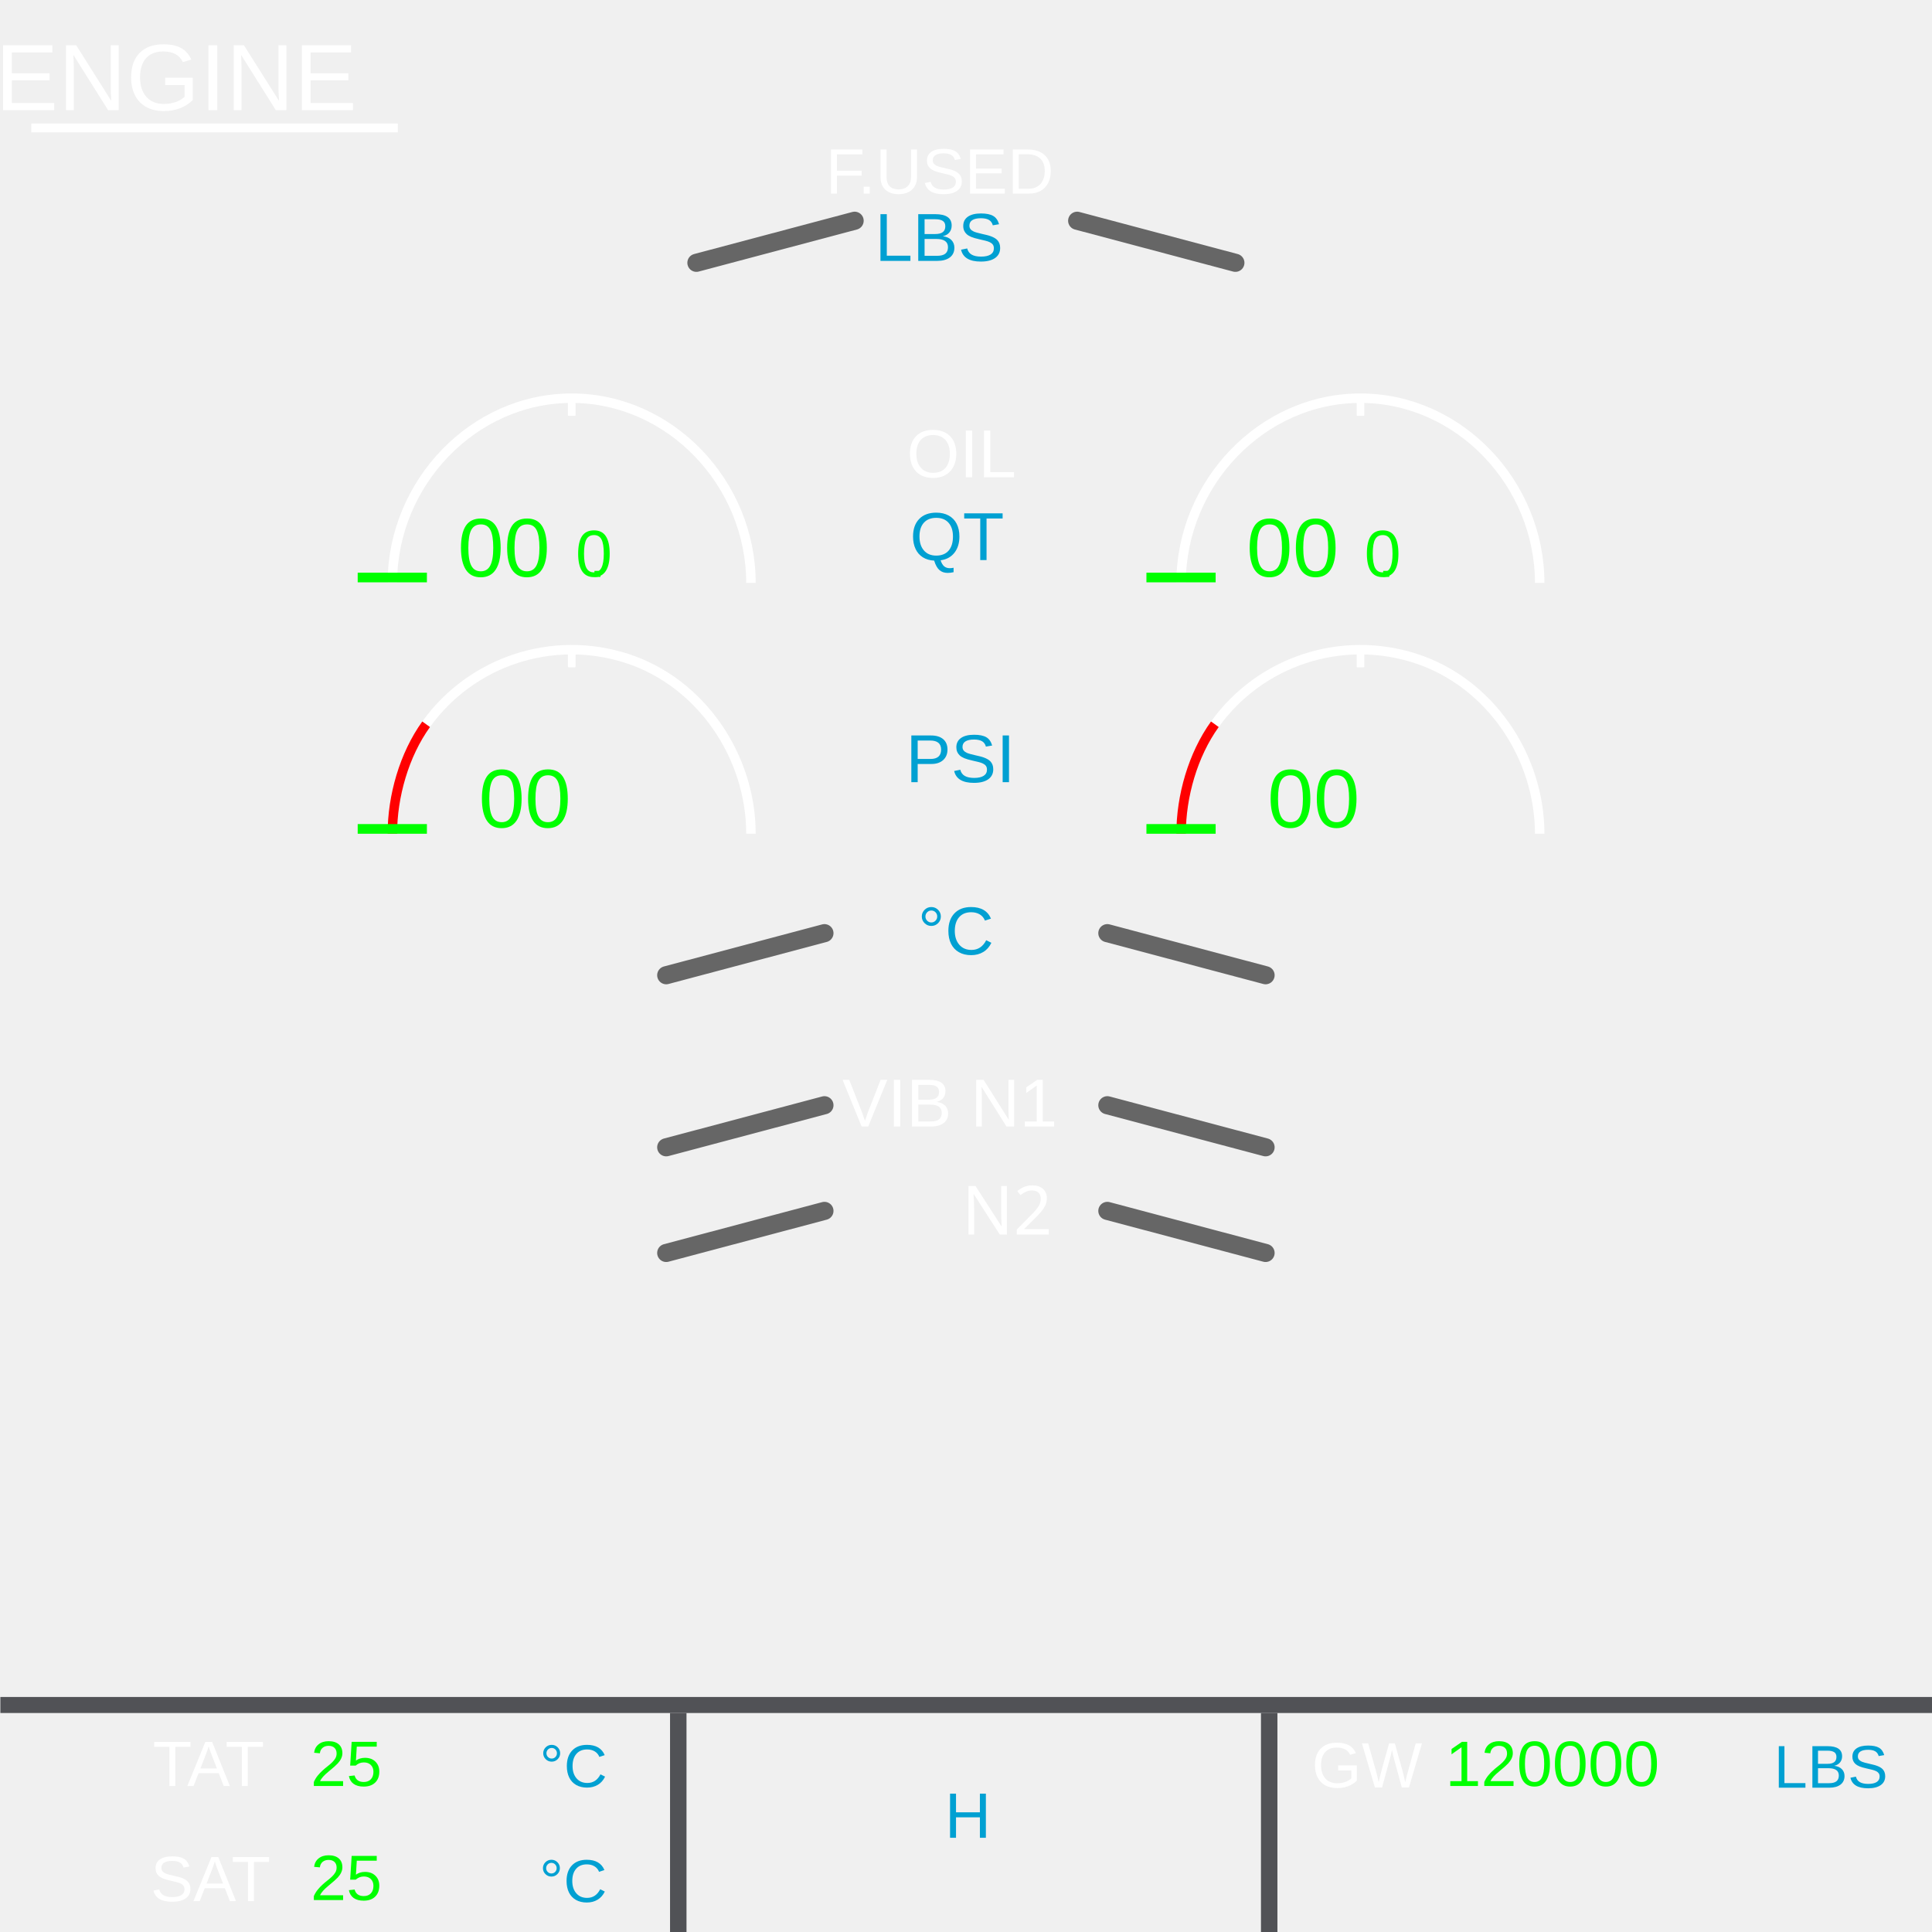
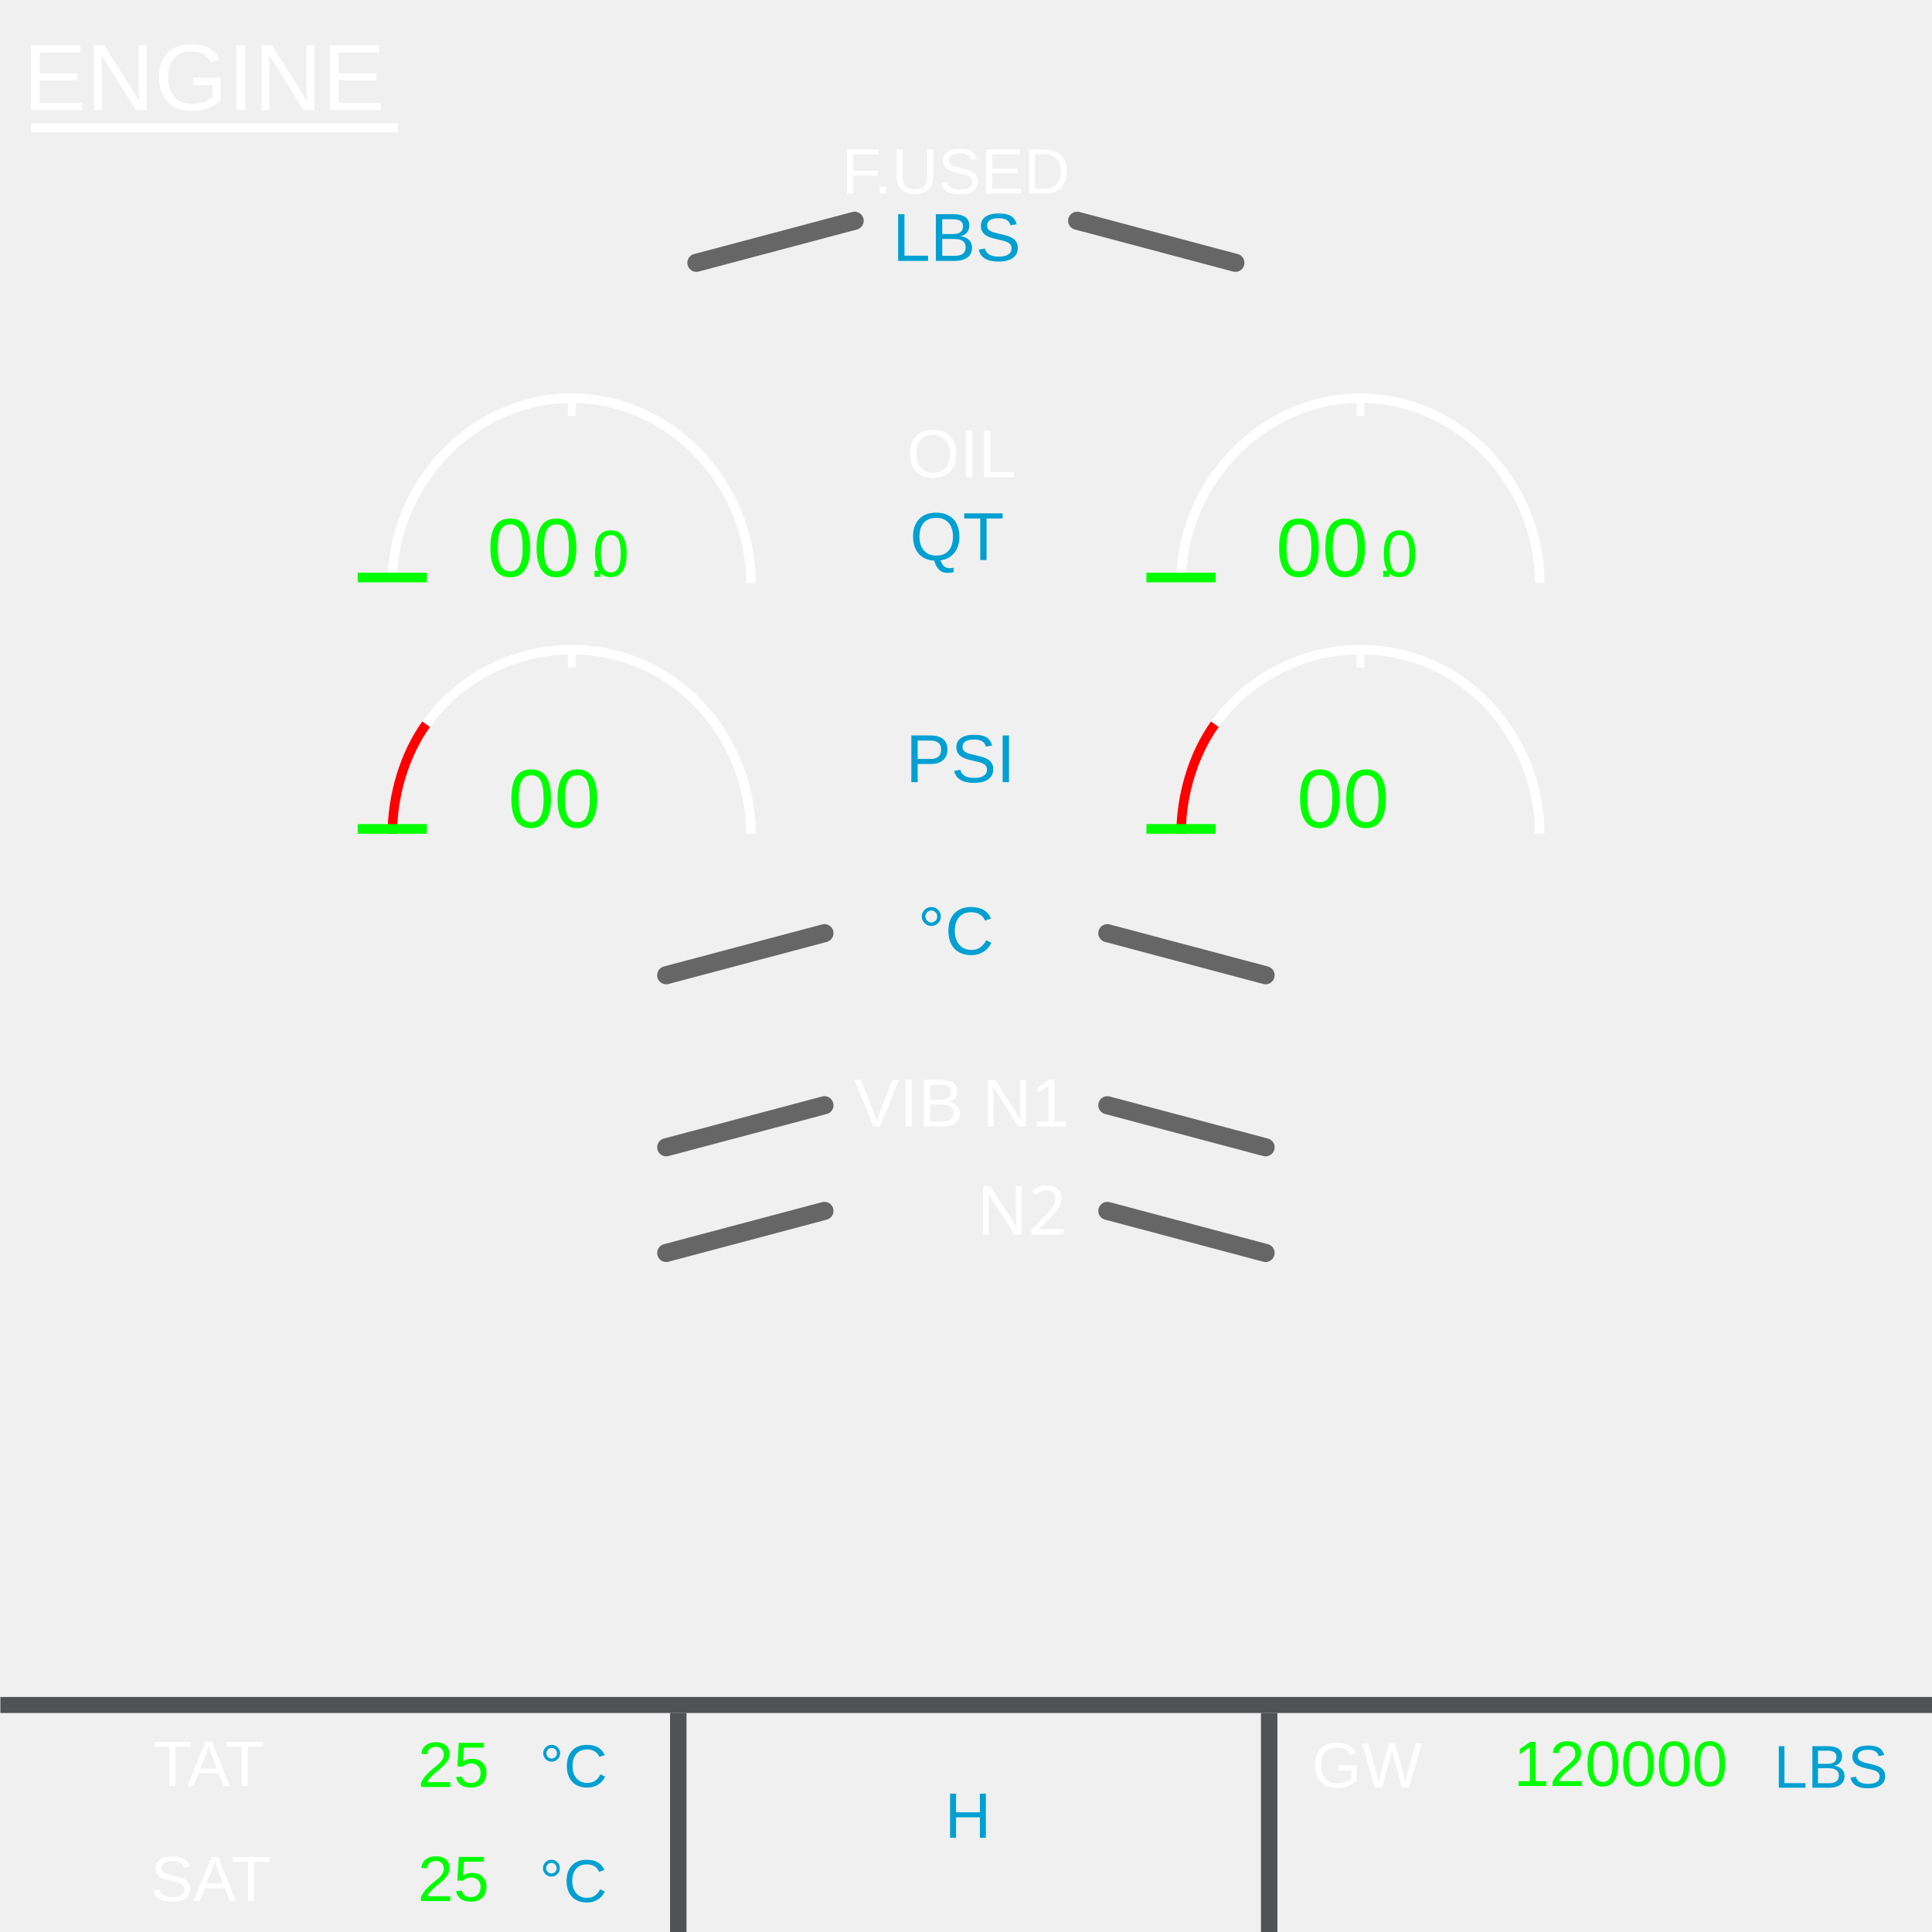
<svg xmlns="http://www.w3.org/2000/svg" width="1024pt" height="1024pt" viewBox="0 0 1024 1024" version="1.1" id="svg2">
  <defs id="defs373" />
-   <text xml:space="preserve" style="font-style:normal;font-weight:normal;font-size:28px;line-height:125%;font-family:sans-serif;letter-spacing:0px;word-spacing:0px;fill:#00a0d2;fill-opacity:1;stroke:none;stroke-width:1px;stroke-linecap:butt;stroke-linejoin:miter;stroke-opacity:1;" x="286.016" y="947.152" id="text6231">
-     <tspan id="tspan3726-1-4-5" x="286.016" y="947.152" style="font-size:32px;-inkscape-font-specification:Arial;font-family:Arial;font-weight:normal;font-style:normal;font-stretch:normal;font-variant:normal;fill:#00a0d2;fill-opacity:1;">°C</tspan>
-   </text>
-   <text xml:space="preserve" style="font-style:normal;font-weight:normal;font-size:34px;line-height:125%;font-family:sans-serif;letter-spacing:0px;word-spacing:0px;fill:#00a0d2;fill-opacity:1;stroke:none;stroke-width:1px;stroke-linecap:butt;stroke-linejoin:miter;stroke-opacity:1;" x="500.752" y="974.065" id="text6232">
-     <tspan id="tspan3726-1-4-5-7" x="500.752" y="974.065" style="font-size:34px;-inkscape-font-specification:Arial;font-family:Arial;font-weight:normal;font-style:normal;font-stretch:normal;font-variant:normal;fill:#00a0d2;fill-opacity:1;">H</tspan>
-   </text>
-   <text xml:space="preserve" style="font-style:normal;font-weight:normal;font-size:28px;line-height:125%;font-family:sans-serif;letter-spacing:0px;word-spacing:0px;fill:#00a0d2;fill-opacity:1;stroke:none;stroke-width:1px;stroke-linecap:butt;stroke-linejoin:miter;stroke-opacity:1;" x="285.868" y="1008.058" id="text6233">
-     <tspan id="tspan3726-1-4-5-3" x="285.868" y="1008.058" style="font-size:32px;-inkscape-font-specification:Arial;font-family:Arial;font-weight:normal;font-style:normal;font-stretch:normal;font-variant:normal;fill:#00a0d2;fill-opacity:1;">°C</tspan>
-   </text>
-   <text xml:space="preserve" style="font-style:normal;font-weight:normal;font-size:28px;line-height:125%;font-family:sans-serif;letter-spacing:0px;word-spacing:0px;fill:#00a0d2;fill-opacity:1;stroke:none;stroke-width:1px;stroke-linecap:butt;stroke-linejoin:miter;stroke-opacity:1;" x="940.18" y="947.521" id="text6234">
-     <tspan id="tspan3726-1-4-5-7-7" x="940.18" y="947.521" style="font-size:32px;-inkscape-font-specification:Arial;font-family:Arial;font-weight:normal;font-style:normal;font-stretch:normal;font-variant:normal;fill:#00a0d2;fill-opacity:1;">LBS</tspan>
-   </text>
-   <text xml:space="preserve" style="font-style:normal;font-weight:normal;font-size:33px;line-height:125%;font-family:sans-serif;letter-spacing:0px;word-spacing:0px;fill:#000000;fill-opacity:1;stroke:none;stroke-width:1px;stroke-linecap:butt;stroke-linejoin:miter;stroke-opacity:1" x="695.25" y="947.404" id="text3912">
-     <tspan id="tspan3914" x="695.25" y="947.404" style="font-size:34px;fill:#ffffff;-inkscape-font-specification:Arial;font-family:Arial;font-weight:normal;font-style:normal;font-stretch:normal;font-variant:normal">GW</tspan>
-   </text>
-   <text xml:space="preserve" style="font-style:normal;font-weight:normal;font-size:33px;line-height:125%;font-family:sans-serif;letter-spacing:0px;word-spacing:0px;fill:#000000;fill-opacity:1;stroke:none;stroke-width:1px;stroke-linecap:butt;stroke-linejoin:miter;stroke-opacity:1" x="80.976" y="946.652" id="text6235">
-     <tspan id="tspan3914-9" x="80.976" y="946.652" style="font-size:34px;fill:#ffffff;-inkscape-font-specification:Arial;font-family:Arial;font-weight:normal;font-style:normal;font-stretch:normal;font-variant:normal">TAT</tspan>
-   </text>
-   <text xml:space="preserve" style="font-style:normal;font-weight:normal;font-size:33px;line-height:125%;font-family:sans-serif;letter-spacing:0px;word-spacing:0px;fill:#000000;fill-opacity:1;stroke:none;stroke-width:1px;stroke-linecap:butt;stroke-linejoin:miter;stroke-opacity:1" x="79.799" y="1007.647" id="text6236">
-     <tspan id="tspan3914-9-4" x="79.799" y="1007.647" style="font-size:34px;fill:#ffffff;-inkscape-font-specification:Arial;font-family:Arial;font-weight:normal;font-style:normal;font-stretch:normal;font-variant:normal">SAT</tspan>
-   </text>
-   <g id="g3466">
+   <g id="g913">
    <rect y="899.436" x="0.192" height="8.497" width="1023.902" id="rect3952" style="fill:#515256;fill-opacity:1" />
    <rect y="907.933" x="355.135" height="116.242" width="8.725" id="rect3956" style="fill:#515256;fill-opacity:1" />
    <rect y="907.921" x="668.334" height="116.242" width="8.725" id="rect3956-4" style="fill:#515256;fill-opacity:1" />
  </g>
-   <text xml:space="preserve" style="font-style:normal;font-weight:normal;font-size:38px;line-height:125%;font-family:sans-serif;letter-spacing:0px;word-spacing:0px;fill:#000000;fill-opacity:1;stroke:none;stroke-width:1px;stroke-linecap:butt;stroke-linejoin:miter;stroke-opacity:1;text-anchor:end;text-align:end;" x="267.551" y="946.6" id="TAT">
-     <tspan id="tspan5151-5-7-1" x="232.104" y="946.6" style="font-style:normal;font-variant:normal;font-weight:normal;font-stretch:normal;font-size:34px;font-family:Arial;-inkscape-font-specification:Arial;fill:#00ff00;text-anchor:end;text-align:end;">25</tspan>
+   <text xml:space="preserve" style="font-style:normal;font-weight:normal;line-height:0%;font-family:sans-serif;letter-spacing:0px;word-spacing:0px;fill:#00a0d2;fill-opacity:1;stroke:none;stroke-width:1px;stroke-linecap:butt;stroke-linejoin:miter;stroke-opacity:1" x="286.016" y="947.152" id="text6231">
+     <tspan id="tspan3726-1-4-5" x="286.016" y="947.152" style="font-style:normal;font-variant:normal;font-weight:normal;font-stretch:normal;font-size:32px;line-height:1.25;font-family:Arial;-inkscape-font-specification:Arial;fill:#00a0d2;fill-opacity:1">°C</tspan>
  </text>
-   <text xml:space="preserve" style="font-style:normal;font-weight:normal;font-size:38px;line-height:125%;font-family:sans-serif;letter-spacing:0px;word-spacing:0px;fill:#000000;fill-opacity:1;stroke:none;stroke-width:1px;stroke-linecap:butt;stroke-linejoin:miter;stroke-opacity:1;text-anchor:end;text-align:end;" x="267.551" y="1007.068" id="SAT">
-     <tspan id="tspan5151-5-7-1-0" x="232.104" y="1007.068" style="font-style:normal;font-variant:normal;font-weight:normal;font-stretch:normal;font-size:34px;font-family:Arial;-inkscape-font-specification:Arial;fill:#00ff00;text-anchor:end;text-align:end;">25</tspan>
+   <text xml:space="preserve" style="font-style:normal;font-weight:normal;line-height:0%;font-family:sans-serif;letter-spacing:0px;word-spacing:0px;fill:#00a0d2;fill-opacity:1;stroke:none;stroke-width:1px;stroke-linecap:butt;stroke-linejoin:miter;stroke-opacity:1" x="500.752" y="974.065" id="text6232">
+     <tspan id="tspan3726-1-4-5-7" x="500.752" y="974.065" style="font-style:normal;font-variant:normal;font-weight:normal;font-stretch:normal;font-size:34px;line-height:1.25;font-family:Arial;-inkscape-font-specification:Arial;fill:#00a0d2;fill-opacity:1">H</tspan>
  </text>
-   <text xml:space="preserve" style="font-style:normal;font-weight:normal;font-size:38px;line-height:125%;font-family:sans-serif;text-align:end;letter-spacing:0px;word-spacing:0px;text-anchor:end;fill:#000000;fill-opacity:1;stroke:none;stroke-width:1px;stroke-linecap:butt;stroke-linejoin:miter;stroke-opacity:1" x="909.18" y="946.6" id="GW">
-     <tspan id="tspan5151-5-7-1-9" x="909.18" y="946.6" style="font-style:normal;font-variant:normal;font-weight:normal;font-stretch:normal;font-size:34px;font-family:Arial;-inkscape-font-specification:Arial;text-align:end;text-anchor:end;fill:#00ff00">120000</tspan>
+   <text xml:space="preserve" style="font-style:normal;font-weight:normal;line-height:0%;font-family:sans-serif;letter-spacing:0px;word-spacing:0px;fill:#00a0d2;fill-opacity:1;stroke:none;stroke-width:1px;stroke-linecap:butt;stroke-linejoin:miter;stroke-opacity:1" x="285.868" y="1008.058" id="text6233">
+     <tspan id="tspan3726-1-4-5-3" x="285.868" y="1008.058" style="font-style:normal;font-variant:normal;font-weight:normal;font-stretch:normal;font-size:32px;line-height:1.25;font-family:Arial;-inkscape-font-specification:Arial;fill:#00a0d2;fill-opacity:1">°C</tspan>
  </text>
-   <text xml:space="preserve" style="font-style:normal;font-weight:normal;font-size:50px;line-height:125%;font-family:sans-serif;letter-spacing:0px;word-spacing:0px;fill:#000000;fill-opacity:1;stroke:none;stroke-width:1px;stroke-linecap:butt;stroke-linejoin:miter;stroke-opacity:1" x="112.878" y="58.393" id="PageTitleENG">
-     <tspan id="tspan3716" x="112.878" y="58.393" style="font-style:normal;font-variant:normal;font-weight:normal;font-stretch:normal;font-size:50px;font-family:Arial;-inkscape-font-specification:Arial;text-align:center;text-anchor:middle;fill:#ffffff">ENGINE</tspan>
+   <text xml:space="preserve" style="font-style:normal;font-weight:normal;line-height:0%;font-family:sans-serif;letter-spacing:0px;word-spacing:0px;fill:#00a0d2;fill-opacity:1;stroke:none;stroke-width:1px;stroke-linecap:butt;stroke-linejoin:miter;stroke-opacity:1" x="940.18" y="947.521" id="text6234">
+     <tspan id="tspan3726-1-4-5-7-7" x="940.18" y="947.521" style="font-style:normal;font-variant:normal;font-weight:normal;font-stretch:normal;font-size:32px;line-height:1.25;font-family:Arial;-inkscape-font-specification:Arial;fill:#00a0d2;fill-opacity:1">LBS</tspan>
+   </text>
+   <text xml:space="preserve" style="font-style:normal;font-weight:normal;line-height:0%;font-family:sans-serif;letter-spacing:0px;word-spacing:0px;fill:#000000;fill-opacity:1;stroke:none;stroke-width:1px;stroke-linecap:butt;stroke-linejoin:miter;stroke-opacity:1" x="695.25" y="947.404" id="text3912">
+     <tspan id="tspan3914" x="695.25" y="947.404" style="font-style:normal;font-variant:normal;font-weight:normal;font-stretch:normal;font-size:34px;line-height:1.25;font-family:Arial;-inkscape-font-specification:Arial;fill:#ffffff">GW</tspan>
+   </text>
+   <text xml:space="preserve" style="font-style:normal;font-weight:normal;line-height:0%;font-family:sans-serif;letter-spacing:0px;word-spacing:0px;fill:#000000;fill-opacity:1;stroke:none;stroke-width:1px;stroke-linecap:butt;stroke-linejoin:miter;stroke-opacity:1" x="80.976" y="946.652" id="text6235">
+     <tspan id="tspan3914-9" x="80.976" y="946.652" style="font-style:normal;font-variant:normal;font-weight:normal;font-stretch:normal;font-size:34px;line-height:1.25;font-family:Arial;-inkscape-font-specification:Arial;fill:#ffffff">TAT</tspan>
+   </text>
+   <text xml:space="preserve" style="font-style:normal;font-weight:normal;line-height:0%;font-family:sans-serif;letter-spacing:0px;word-spacing:0px;fill:#000000;fill-opacity:1;stroke:none;stroke-width:1px;stroke-linecap:butt;stroke-linejoin:miter;stroke-opacity:1" x="79.799" y="1007.647" id="text6236">
+     <tspan id="tspan3914-9-4" x="79.799" y="1007.647" style="font-style:normal;font-variant:normal;font-weight:normal;font-stretch:normal;font-size:34px;line-height:1.25;font-family:Arial;-inkscape-font-specification:Arial;fill:#ffffff">SAT</tspan>
+   </text>
+   <text xml:space="preserve" style="font-style:normal;font-weight:normal;line-height:0%;font-family:sans-serif;text-align:end;letter-spacing:0px;word-spacing:0px;text-anchor:end;fill:#000000;fill-opacity:1;stroke:none;stroke-width:1px;stroke-linecap:butt;stroke-linejoin:miter;stroke-opacity:1" x="268.612" y="947.13" id="TAT">
+     <tspan id="tspan5151-5-7-1" x="268.612" y="947.13" style="font-style:normal;font-variant:normal;font-weight:normal;font-stretch:normal;font-size:34px;line-height:1.25;font-family:'Liberation Sans';-inkscape-font-specification:'Liberation Sans';text-align:end;text-anchor:end;fill:#00ff00">25</tspan>
+   </text>
+   <text xml:space="preserve" style="font-style:normal;font-weight:normal;line-height:0%;font-family:sans-serif;text-align:end;letter-spacing:0px;word-spacing:0px;text-anchor:end;fill:#000000;fill-opacity:1;stroke:none;stroke-width:1px;stroke-linecap:butt;stroke-linejoin:miter;stroke-opacity:1" x="268.612" y="1007.598" id="SAT">
+     <tspan id="tspan5151-5-7-1-0" x="268.612" y="1007.598" style="font-style:normal;font-variant:normal;font-weight:normal;font-stretch:normal;font-size:34px;line-height:1.25;font-family:'Liberation Sans';-inkscape-font-specification:'Liberation Sans';text-align:end;text-anchor:end;fill:#00ff00">25</tspan>
+   </text>
+   <text xml:space="preserve" style="font-style:normal;font-weight:normal;line-height:0%;font-family:sans-serif;text-align:end;letter-spacing:0px;word-spacing:0px;text-anchor:end;fill:#000000;fill-opacity:1;stroke:none;stroke-width:1px;stroke-linecap:butt;stroke-linejoin:miter;stroke-opacity:1" x="925.09" y="946.6" id="GW">
+     <tspan id="tspan5151-5-7-1-9" x="925.09" y="946.6" style="font-style:normal;font-variant:normal;font-weight:normal;font-stretch:normal;font-size:34px;line-height:1.25;font-family:'Liberation Sans';-inkscape-font-specification:'Liberation Sans';text-align:end;text-anchor:end;fill:#00ff00">120000</tspan>
+   </text>
+   <text xml:space="preserve" style="font-style:normal;font-weight:normal;line-height:0%;font-family:sans-serif;letter-spacing:0px;word-spacing:0px;fill:#000000;fill-opacity:1;stroke:none;stroke-width:1px;stroke-linecap:butt;stroke-linejoin:miter;stroke-opacity:1" x="112.878" y="58.393" id="PageTitleENG">
+     <tspan id="tspan3716" x="112.878" y="58.393" style="font-style:normal;font-variant:normal;font-weight:normal;font-stretch:normal;font-size:50px;line-height:1.25;font-family:'Liberation Sans';-inkscape-font-specification:'Liberation Sans';text-align:center;text-anchor:middle;fill:#ffffff">ENGINE</tspan>
  </text>
  <rect style="fill:#ffffff;fill-opacity:1" id="PageTitleENG2" width="194.295" height="4.678" x="16.575" y="65.461" />
-   <text xml:space="preserve" style="font-style:normal;font-weight:normal;font-size:34px;line-height:125%;font-family:sans-serif;letter-spacing:0px;word-spacing:0px;fill:#000000;fill-opacity:1;stroke:none;stroke-width:1px;stroke-linecap:butt;stroke-linejoin:miter;stroke-opacity:1" x="511.372" y="102.61" id="text3720">
-     <tspan id="tspan3722" x="511.372" y="102.61" style="font-style:normal;font-variant:normal;font-weight:normal;font-stretch:normal;font-size:34px;font-family:Arial;-inkscape-font-specification:Arial;text-align:center;text-anchor:middle;fill:#ffffff">F.USED</tspan>
+   <text xml:space="preserve" style="font-style:normal;font-weight:normal;line-height:0%;font-family:sans-serif;letter-spacing:0px;word-spacing:0px;fill:#000000;fill-opacity:1;stroke:none;stroke-width:1px;stroke-linecap:butt;stroke-linejoin:miter;stroke-opacity:1" x="511.372" y="102.61" id="text3720">
+     <tspan id="tspan3722" x="511.372" y="102.61" style="font-style:normal;font-variant:normal;font-weight:normal;font-stretch:normal;font-size:34px;line-height:1.25;font-family:'Liberation Sans';-inkscape-font-specification:'Liberation Sans';text-align:center;text-anchor:middle;fill:#ffffff">F.USED</tspan>
  </text>
-   <text xml:space="preserve" style="font-style:normal;font-weight:normal;font-size:36px;line-height:125%;font-family:sans-serif;letter-spacing:0px;word-spacing:0px;fill:#00a0d2;fill-opacity:1;stroke:none;stroke-width:1px;stroke-linecap:butt;stroke-linejoin:miter;stroke-opacity:1;" x="511.772" y="138.278" id="text3732">
-     <tspan id="tspan3734" x="511.772" y="138.278" style="font-style:normal;font-variant:normal;font-weight:normal;font-stretch:normal;font-family:Arial;-inkscape-font-specification:Arial;text-align:center;text-anchor:middle;fill:#00a0d2;fill-opacity:1;">LBS</tspan>
+   <text xml:space="preserve" style="font-style:normal;font-weight:normal;line-height:0%;font-family:sans-serif;letter-spacing:0px;word-spacing:0px;fill:#00a0d2;fill-opacity:1;stroke:none;stroke-width:1px;stroke-linecap:butt;stroke-linejoin:miter;stroke-opacity:1" x="511.772" y="138.278" id="text3732">
+     <tspan id="tspan3734" x="511.772" y="138.278" style="font-style:normal;font-variant:normal;font-weight:normal;font-stretch:normal;font-size:36px;line-height:1.25;font-family:'Liberation Sans';-inkscape-font-specification:'Liberation Sans';text-align:center;text-anchor:middle;fill:#00a0d2;fill-opacity:1">LBS</tspan>
  </text>
-   <text xml:space="preserve" style="font-style:normal;font-weight:normal;font-size:28px;line-height:125%;font-family:sans-serif;letter-spacing:0px;word-spacing:0px;fill:#00a0d2;fill-opacity:1;stroke:none;stroke-width:1px;stroke-linecap:butt;stroke-linejoin:miter;stroke-opacity:1;" x="486.434" y="505.889" id="text4945">
-     <tspan id="tspan3726-1-4-5-3-5" x="486.434" y="505.889" style="font-style:normal;font-variant:normal;font-weight:normal;font-stretch:normal;font-size:36px;font-family:Arial;-inkscape-font-specification:Arial;fill:#00a0d2;fill-opacity:1;">°C</tspan>
+   <text xml:space="preserve" style="font-style:normal;font-weight:normal;line-height:0%;font-family:sans-serif;letter-spacing:0px;word-spacing:0px;fill:#00a0d2;fill-opacity:1;stroke:none;stroke-width:1px;stroke-linecap:butt;stroke-linejoin:miter;stroke-opacity:1" x="486.434" y="505.889" id="text4945">
+     <tspan id="tspan3726-1-4-5-3-5" x="486.434" y="505.889" style="font-style:normal;font-variant:normal;font-weight:normal;font-stretch:normal;font-size:36px;line-height:1.25;font-family:'Liberation Sans';-inkscape-font-specification:'Liberation Sans';fill:#00a0d2;fill-opacity:1">°C</tspan>
  </text>
-   <text xml:space="preserve" style="font-style:normal;font-weight:normal;font-size:28px;line-height:125%;font-family:sans-serif;letter-spacing:0px;word-spacing:0px;fill:#16699a;fill-opacity:1;stroke:none;stroke-width:1px;stroke-linecap:butt;stroke-linejoin:miter;stroke-opacity:1" x="514.361" y="597.088" id="text5432">
-     <tspan id="tspan3726-1-4-5-3-5-2" x="514.361" y="597.088" style="font-style:normal;font-variant:normal;font-weight:normal;font-stretch:normal;font-size:36px;font-family:Arial;-inkscape-font-specification:Arial;text-align:center;text-anchor:middle;fill:#ffffff">VIB N1</tspan>
+   <text xml:space="preserve" style="font-style:normal;font-weight:normal;line-height:0%;font-family:sans-serif;letter-spacing:0px;word-spacing:0px;fill:#16699a;fill-opacity:1;stroke:none;stroke-width:1px;stroke-linecap:butt;stroke-linejoin:miter;stroke-opacity:1" x="514.361" y="597.088" id="text5432">
+     <tspan id="tspan3726-1-4-5-3-5-2" x="514.361" y="597.088" style="font-style:normal;font-variant:normal;font-weight:normal;font-stretch:normal;font-size:36px;line-height:1.25;font-family:'Liberation Sans';-inkscape-font-specification:'Liberation Sans';text-align:center;text-anchor:middle;fill:#ffffff">VIB N1</tspan>
  </text>
  <path id="OilQT1-scale" d="m 398.018,308.937 c 0,-52.425 -42.456,-97.803 -94.881,-97.884 -52.425,-0.081 -95.012,45.166 -95.174,97.59" style="color:#000000;clip-rule:nonzero;display:inline;overflow:visible;visibility:visible;opacity:1;isolation:auto;mix-blend-mode:normal;color-interpolation:sRGB;color-interpolation-filters:linearRGB;solid-color:#000000;solid-opacity:1;fill:none;fill-opacity:1;fill-rule:nonzero;stroke:#ffffff;stroke-width:5.024;stroke-linecap:butt;stroke-linejoin:miter;stroke-miterlimit:4;stroke-dasharray:none;stroke-dashoffset:0;stroke-opacity:1;color-rendering:auto;image-rendering:auto;shape-rendering:auto;text-rendering:auto;enable-background:accumulate" />
  <rect style="color:#000000;clip-rule:nonzero;display:inline;overflow:visible;visibility:visible;opacity:1;isolation:auto;mix-blend-mode:normal;color-interpolation:sRGB;color-interpolation-filters:linearRGB;solid-color:#000000;solid-opacity:1;fill:#ffffff;fill-opacity:1;fill-rule:nonzero;stroke:none;stroke-width:5;stroke-linecap:butt;stroke-linejoin:miter;stroke-miterlimit:4;stroke-dasharray:none;stroke-dashoffset:0;stroke-opacity:1;color-rendering:auto;image-rendering:auto;shape-rendering:auto;text-rendering:auto;enable-background:accumulate" id="OilQT1-scaletick" width="4.05" height="8.054" x="301.01" y="212.346" ry="0.326" />
  <path id="OilPSI1-scale" d="m 398.018,441.906 c 0,-41.251 -26.614,-80.316 -65.876,-92.971 -39.262,-12.655 -82.205,1.466 -106.294,34.953" style="color:#000000;clip-rule:nonzero;display:inline;overflow:visible;visibility:visible;opacity:1;isolation:auto;mix-blend-mode:normal;color-interpolation:sRGB;color-interpolation-filters:linearRGB;solid-color:#000000;solid-opacity:1;fill:none;fill-opacity:1;fill-rule:nonzero;stroke:#ffffff;stroke-width:5.024;stroke-linecap:butt;stroke-linejoin:miter;stroke-miterlimit:4;stroke-dasharray:none;stroke-dashoffset:0;stroke-opacity:1;color-rendering:auto;image-rendering:auto;shape-rendering:auto;text-rendering:auto;enable-background:accumulate" />
  <rect style="color:#000000;clip-rule:nonzero;display:inline;overflow:visible;visibility:visible;opacity:1;isolation:auto;mix-blend-mode:normal;color-interpolation:sRGB;color-interpolation-filters:linearRGB;solid-color:#000000;solid-opacity:1;fill:#ffffff;fill-opacity:1;fill-rule:nonzero;stroke:none;stroke-width:5;stroke-linecap:butt;stroke-linejoin:miter;stroke-miterlimit:4;stroke-dasharray:none;stroke-dashoffset:0;stroke-opacity:1;color-rendering:auto;image-rendering:auto;shape-rendering:auto;text-rendering:auto;enable-background:accumulate" id="OilPSI1-scaletick" width="4.05" height="8.054" x="301.01" y="345.647" ry="0.326" />
  <path style="color:#000000;clip-rule:nonzero;display:inline;overflow:visible;visibility:visible;opacity:1;isolation:auto;mix-blend-mode:normal;color-interpolation:sRGB;color-interpolation-filters:linearRGB;solid-color:#000000;solid-opacity:1;fill:none;fill-opacity:1;fill-rule:nonzero;stroke:#ff0000;stroke-width:5.024;stroke-linecap:butt;stroke-linejoin:miter;stroke-miterlimit:4;stroke-dasharray:none;stroke-dashoffset:0;stroke-opacity:1;color-rendering:auto;image-rendering:auto;shape-rendering:auto;text-rendering:auto;enable-background:accumulate" d="m 225.857,-383.877 c -11.635,-16.169 -17.895,-38.11 -17.895,-58.029" id="OilPSI1-scale2" transform="scale(1,-1)" />
-   <text xml:space="preserve" style="font-style:normal;font-weight:normal;font-size:32px;line-height:125%;font-family:sans-serif;text-align:end;letter-spacing:0px;word-spacing:0px;text-anchor:end;fill:#000000;fill-opacity:1;stroke:none;stroke-width:1px;stroke-linecap:butt;stroke-linejoin:miter;stroke-opacity:1" x="546.273" y="654.329" id="text4425">
-     <tspan id="tspan4427" x="546.273" y="654.329" style="font-size:36px;text-align:center;text-anchor:middle;fill:#ffffff">N2</tspan>
+   <text xml:space="preserve" style="font-style:normal;font-weight:normal;line-height:0%;font-family:sans-serif;text-align:end;letter-spacing:0px;word-spacing:0px;text-anchor:end;fill:#000000;fill-opacity:1;stroke:none;stroke-width:1px;stroke-linecap:butt;stroke-linejoin:miter;stroke-opacity:1" x="546.273" y="654.329" id="text4425">
+     <tspan id="tspan4427" x="546.273" y="654.329" style="font-size:36px;line-height:1.25;text-align:center;text-anchor:middle;fill:#ffffff">N2</tspan>
  </text>
-   <text xml:space="preserve" style="font-style:normal;font-weight:normal;font-size:28px;line-height:125%;font-family:sans-serif;letter-spacing:0px;word-spacing:0px;fill:#00a0d2;fill-opacity:1;stroke:none;stroke-width:1px;stroke-linecap:butt;stroke-linejoin:miter;stroke-opacity:1;" x="480.076" y="414.577" id="text5112">
-     <tspan id="tspan3726-1-4-5-3-5-9" x="480.076" y="414.577" style="font-style:normal;font-variant:normal;font-weight:normal;font-stretch:normal;font-size:36px;font-family:Arial;-inkscape-font-specification:Arial;fill:#00a0d2;fill-opacity:1;">PSI</tspan>
+   <text xml:space="preserve" style="font-style:normal;font-weight:normal;line-height:0%;font-family:sans-serif;letter-spacing:0px;word-spacing:0px;fill:#00a0d2;fill-opacity:1;stroke:none;stroke-width:1px;stroke-linecap:butt;stroke-linejoin:miter;stroke-opacity:1" x="480.076" y="414.577" id="text5112">
+     <tspan id="tspan3726-1-4-5-3-5-9" x="480.076" y="414.577" style="font-style:normal;font-variant:normal;font-weight:normal;font-stretch:normal;font-size:36px;line-height:1.25;font-family:'Liberation Sans';-inkscape-font-specification:'Liberation Sans';fill:#00a0d2;fill-opacity:1">PSI</tspan>
  </text>
-   <text xml:space="preserve" style="font-style:normal;font-weight:normal;font-size:28px;line-height:125%;font-family:sans-serif;letter-spacing:0px;word-spacing:0px;fill:#00a0d2;fill-opacity:1;stroke:none;stroke-width:1px;stroke-linecap:butt;stroke-linejoin:miter;stroke-opacity:1;" x="482.232" y="296.856" id="text4949">
-     <tspan id="tspan3726-1-4-5-3-5-9-4" x="482.232" y="296.856" style="font-style:normal;font-variant:normal;font-weight:normal;font-stretch:normal;font-size:36px;font-family:Arial;-inkscape-font-specification:Arial;fill:#00a0d2;fill-opacity:1;">QT</tspan>
+   <text xml:space="preserve" style="font-style:normal;font-weight:normal;line-height:0%;font-family:sans-serif;letter-spacing:0px;word-spacing:0px;fill:#00a0d2;fill-opacity:1;stroke:none;stroke-width:1px;stroke-linecap:butt;stroke-linejoin:miter;stroke-opacity:1" x="482.232" y="296.856" id="text4949">
+     <tspan id="tspan3726-1-4-5-3-5-9-4" x="482.232" y="296.856" style="font-style:normal;font-variant:normal;font-weight:normal;font-stretch:normal;font-size:36px;line-height:1.25;font-family:'Liberation Sans';-inkscape-font-specification:'Liberation Sans';fill:#00a0d2;fill-opacity:1">QT</tspan>
  </text>
-   <text xml:space="preserve" style="font-style:normal;font-weight:normal;font-size:32px;line-height:125%;font-family:sans-serif;text-align:center;letter-spacing:0px;word-spacing:0px;text-anchor:middle;fill:#000000;fill-opacity:1;stroke:none;stroke-width:1px;stroke-linecap:butt;stroke-linejoin:miter;stroke-opacity:1" x="500" y="284" id="text4476">
-     <tspan id="tspan4478" x="500" y="284" />
+   <text xml:space="preserve" style="font-style:normal;font-weight:normal;line-height:0%;font-family:sans-serif;text-align:center;letter-spacing:0px;word-spacing:0px;text-anchor:middle;fill:#000000;fill-opacity:1;stroke:none;stroke-width:1px;stroke-linecap:butt;stroke-linejoin:miter;stroke-opacity:1" x="500" y="284" id="text4476">
+     <tspan id="tspan4478" x="505.625" y="284" style="font-size:32px;line-height:1.25"> </tspan>
  </text>
-   <text xml:space="preserve" style="font-style:normal;font-weight:normal;font-size:28px;line-height:125%;font-family:sans-serif;letter-spacing:0px;word-spacing:0px;fill:#16699a;fill-opacity:1;stroke:none;stroke-width:1px;stroke-linecap:butt;stroke-linejoin:miter;stroke-opacity:1" x="480.577" y="252.976" id="text5116">
-     <tspan id="tspan3726-1-4-5-3-5-9-4-4" x="480.577" y="252.976" style="font-style:normal;font-variant:normal;font-weight:normal;font-stretch:normal;font-size:36px;font-family:Arial;-inkscape-font-specification:Arial;fill:#ffffff">OIL</tspan>
+   <text xml:space="preserve" style="font-style:normal;font-weight:normal;line-height:0%;font-family:sans-serif;letter-spacing:0px;word-spacing:0px;fill:#16699a;fill-opacity:1;stroke:none;stroke-width:1px;stroke-linecap:butt;stroke-linejoin:miter;stroke-opacity:1" x="480.577" y="252.976" id="text5116">
+     <tspan id="tspan3726-1-4-5-3-5-9-4-4" x="480.577" y="252.976" style="font-style:normal;font-variant:normal;font-weight:normal;font-stretch:normal;font-size:36px;line-height:1.25;font-family:'Liberation Sans';-inkscape-font-specification:'Liberation Sans';fill:#ffffff">OIL</tspan>
  </text>
-   <text xml:space="preserve" style="font-style:normal;font-weight:normal;font-size:32px;line-height:125%;font-family:sans-serif;text-align:end;letter-spacing:0px;word-spacing:0px;text-anchor:end;fill:#000000;fill-opacity:1;stroke:none;stroke-width:1px;stroke-linecap:butt;stroke-linejoin:miter;stroke-opacity:1" x="316.509" y="305.543" id="OilQT1">
-     <tspan id="tspan5151-5" x="316.509" y="305.543" style="font-style:normal;font-variant:normal;font-weight:normal;font-stretch:normal;font-size:44px;font-family:Arial;-inkscape-font-specification:Arial;text-align:end;text-anchor:end;fill:#00ff00">00</tspan>
+   <text xml:space="preserve" style="font-style:normal;font-weight:normal;line-height:0%;font-family:sans-serif;text-align:end;letter-spacing:0px;word-spacing:0px;text-anchor:end;fill:#000000;fill-opacity:1;stroke:none;stroke-width:1px;stroke-linecap:butt;stroke-linejoin:miter;stroke-opacity:1" x="316.509" y="305.543" id="OilQT1">
+     <tspan id="tspan5151-5" x="316.509" y="305.543" style="font-style:normal;font-variant:normal;font-weight:normal;font-stretch:normal;font-size:44px;line-height:1.25;font-family:'Liberation Sans';-inkscape-font-specification:'Liberation Sans';text-align:end;text-anchor:end;fill:#00ff00">00</tspan>
  </text>
-   <text id="OilQT1-decimal" y="305.543" x="328.44" style="font-style:normal;font-weight:normal;font-size:35px;line-height:125%;font-family:sans-serif;text-align:end;letter-spacing:0px;word-spacing:0px;text-anchor:end;fill:#000000;fill-opacity:1;stroke:none;stroke-width:1px;stroke-linecap:butt;stroke-linejoin:miter;stroke-opacity:1" xml:space="preserve">
-     <tspan style="font-style:normal;font-variant:normal;font-weight:normal;font-stretch:normal;font-size:35px;font-family:Arial;-inkscape-font-specification:Arial;text-align:center;text-anchor:middle;fill:#00ff00" y="305.543" x="328.44" id="tspan4640">0</tspan>
+   <text id="OilQT1-decimal" y="305.543" x="328.44" style="font-style:normal;font-weight:normal;line-height:0%;font-family:sans-serif;text-align:end;letter-spacing:0px;word-spacing:0px;text-anchor:end;fill:#000000;fill-opacity:1;stroke:none;stroke-width:1px;stroke-linecap:butt;stroke-linejoin:miter;stroke-opacity:1" xml:space="preserve">
+     <tspan style="font-style:normal;font-variant:normal;font-weight:normal;font-stretch:normal;font-size:35px;line-height:1.25;font-family:'Liberation Sans';-inkscape-font-specification:'Liberation Sans';text-align:center;text-anchor:middle;fill:#00ff00" y="305.543" x="328.44" id="tspan4640">0</tspan>
  </text>
  <rect style="color:#000000;clip-rule:nonzero;display:inline;overflow:visible;visibility:visible;opacity:1;isolation:auto;mix-blend-mode:normal;color-interpolation:sRGB;color-interpolation-filters:linearRGB;solid-color:#000000;solid-opacity:1;fill:#00ff00;fill-opacity:1;fill-rule:nonzero;stroke:none;stroke-width:6.25;stroke-linecap:butt;stroke-linejoin:miter;stroke-miterlimit:4;stroke-dasharray:none;stroke-dashoffset:0;stroke-opacity:1;color-rendering:auto;image-rendering:auto;shape-rendering:auto;text-rendering:auto;enable-background:accumulate" id="rect4642" width="3.2" height="3.2" x="315.074" y="302.57" />
-   <text xml:space="preserve" style="font-style:normal;font-weight:normal;font-size:32px;line-height:125%;font-family:sans-serif;text-align:end;letter-spacing:0px;word-spacing:0px;text-anchor:end;fill:#000000;fill-opacity:1;stroke:none;stroke-width:1px;stroke-linecap:butt;stroke-linejoin:miter;stroke-opacity:1" x="327.609" y="438.507" id="OilPSI1">
-     <tspan id="tspan5151-5-8" x="327.609" y="438.507" style="font-style:normal;font-variant:normal;font-weight:normal;font-stretch:normal;font-size:44px;font-family:Arial;-inkscape-font-specification:Arial;text-align:end;text-anchor:end;fill:#00ff00">00</tspan>
+   <text xml:space="preserve" style="font-style:normal;font-weight:normal;line-height:0%;font-family:sans-serif;text-align:end;letter-spacing:0px;word-spacing:0px;text-anchor:end;fill:#000000;fill-opacity:1;stroke:none;stroke-width:1px;stroke-linecap:butt;stroke-linejoin:miter;stroke-opacity:1" x="327.609" y="438.507" id="OilPSI1">
+     <tspan id="tspan5151-5-8" x="327.609" y="438.507" style="font-style:normal;font-variant:normal;font-weight:normal;font-stretch:normal;font-size:44px;line-height:1.25;font-family:'Liberation Sans';-inkscape-font-specification:'Liberation Sans';text-align:end;text-anchor:end;fill:#00ff00">00</tspan>
  </text>
  <path id="OilQT2-scale" d="m 816.065,308.937 c 0,-52.425 -42.456,-97.803 -94.881,-97.884 -52.425,-0.081 -95.012,45.166 -95.174,97.59" style="color:#000000;clip-rule:nonzero;display:inline;overflow:visible;visibility:visible;opacity:1;isolation:auto;mix-blend-mode:normal;color-interpolation:sRGB;color-interpolation-filters:linearRGB;solid-color:#000000;solid-opacity:1;fill:none;fill-opacity:1;fill-rule:nonzero;stroke:#ffffff;stroke-width:5.024;stroke-linecap:butt;stroke-linejoin:miter;stroke-miterlimit:4;stroke-dasharray:none;stroke-dashoffset:0;stroke-opacity:1;color-rendering:auto;image-rendering:auto;shape-rendering:auto;text-rendering:auto;enable-background:accumulate" />
  <rect ry="0.326" y="212.346" x="719.057" height="8.054" width="4.05" id="OilQT2-scaletick" style="color:#000000;clip-rule:nonzero;display:inline;overflow:visible;visibility:visible;opacity:1;isolation:auto;mix-blend-mode:normal;color-interpolation:sRGB;color-interpolation-filters:linearRGB;solid-color:#000000;solid-opacity:1;fill:#ffffff;fill-opacity:1;fill-rule:nonzero;stroke:none;stroke-width:5;stroke-linecap:butt;stroke-linejoin:miter;stroke-miterlimit:4;stroke-dasharray:none;stroke-dashoffset:0;stroke-opacity:1;color-rendering:auto;image-rendering:auto;shape-rendering:auto;text-rendering:auto;enable-background:accumulate" />
  <path id="OilPSI2-scale" d="m 816.065,441.906 c 0,-41.251 -26.614,-80.316 -65.876,-92.971 -39.262,-12.655 -82.205,1.466 -106.294,34.953" style="color:#000000;clip-rule:nonzero;display:inline;overflow:visible;visibility:visible;opacity:1;isolation:auto;mix-blend-mode:normal;color-interpolation:sRGB;color-interpolation-filters:linearRGB;solid-color:#000000;solid-opacity:1;fill:none;fill-opacity:1;fill-rule:nonzero;stroke:#ffffff;stroke-width:5.024;stroke-linecap:butt;stroke-linejoin:miter;stroke-miterlimit:4;stroke-dasharray:none;stroke-dashoffset:0;stroke-opacity:1;color-rendering:auto;image-rendering:auto;shape-rendering:auto;text-rendering:auto;enable-background:accumulate" />
  <rect ry="0.326" y="345.647" x="719.057" height="8.054" width="4.05" id="OilPSI2-scaletick" style="color:#000000;clip-rule:nonzero;display:inline;overflow:visible;visibility:visible;opacity:1;isolation:auto;mix-blend-mode:normal;color-interpolation:sRGB;color-interpolation-filters:linearRGB;solid-color:#000000;solid-opacity:1;fill:#ffffff;fill-opacity:1;fill-rule:nonzero;stroke:none;stroke-width:5;stroke-linecap:butt;stroke-linejoin:miter;stroke-miterlimit:4;stroke-dasharray:none;stroke-dashoffset:0;stroke-opacity:1;color-rendering:auto;image-rendering:auto;shape-rendering:auto;text-rendering:auto;enable-background:accumulate" />
  <path style="color:#000000;clip-rule:nonzero;display:inline;overflow:visible;visibility:visible;opacity:1;isolation:auto;mix-blend-mode:normal;color-interpolation:sRGB;color-interpolation-filters:linearRGB;solid-color:#000000;solid-opacity:1;fill:none;fill-opacity:1;fill-rule:nonzero;stroke:#ff0000;stroke-width:5.024;stroke-linecap:butt;stroke-linejoin:miter;stroke-miterlimit:4;stroke-dasharray:none;stroke-dashoffset:0;stroke-opacity:1;color-rendering:auto;image-rendering:auto;shape-rendering:auto;text-rendering:auto;enable-background:accumulate" d="m 643.901,-383.877 c -11.635,-16.169 -17.895,-38.11 -17.895,-58.029" id="OilPSI2-scale2" transform="scale(1,-1)" />
-   <text id="OilQT2" y="305.543" x="734.554" style="font-style:normal;font-weight:normal;font-size:32px;line-height:125%;font-family:sans-serif;text-align:end;letter-spacing:0px;word-spacing:0px;text-anchor:end;fill:#000000;fill-opacity:1;stroke:none;stroke-width:1px;stroke-linecap:butt;stroke-linejoin:miter;stroke-opacity:1" xml:space="preserve">
-     <tspan style="font-style:normal;font-variant:normal;font-weight:normal;font-stretch:normal;font-size:44px;font-family:Arial;-inkscape-font-specification:Arial;text-align:end;text-anchor:end;fill:#00ff00" y="305.543" x="734.554" id="tspan4799">00</tspan>
+   <text id="OilQT2" y="305.543" x="734.554" style="font-style:normal;font-weight:normal;line-height:0%;font-family:sans-serif;text-align:end;letter-spacing:0px;word-spacing:0px;text-anchor:end;fill:#000000;fill-opacity:1;stroke:none;stroke-width:1px;stroke-linecap:butt;stroke-linejoin:miter;stroke-opacity:1" xml:space="preserve">
+     <tspan style="font-style:normal;font-variant:normal;font-weight:normal;font-stretch:normal;font-size:44px;line-height:1.25;font-family:'Liberation Sans';-inkscape-font-specification:'Liberation Sans';text-align:end;text-anchor:end;fill:#00ff00" y="305.543" x="734.554" id="tspan4799">00</tspan>
  </text>
-   <text xml:space="preserve" style="font-style:normal;font-weight:normal;font-size:35px;line-height:125%;font-family:sans-serif;text-align:end;letter-spacing:0px;word-spacing:0px;text-anchor:end;fill:#000000;fill-opacity:1;stroke:none;stroke-width:1px;stroke-linecap:butt;stroke-linejoin:miter;stroke-opacity:1" x="746.484" y="305.543" id="OilQT2-decimal">
-     <tspan id="tspan4803" x="746.484" y="305.543" style="font-style:normal;font-variant:normal;font-weight:normal;font-stretch:normal;font-size:35px;font-family:Arial;-inkscape-font-specification:Arial;text-align:center;text-anchor:middle;fill:#00ff00">0</tspan>
+   <text xml:space="preserve" style="font-style:normal;font-weight:normal;line-height:0%;font-family:sans-serif;text-align:end;letter-spacing:0px;word-spacing:0px;text-anchor:end;fill:#000000;fill-opacity:1;stroke:none;stroke-width:1px;stroke-linecap:butt;stroke-linejoin:miter;stroke-opacity:1" x="746.484" y="305.543" id="OilQT2-decimal">
+     <tspan id="tspan4803" x="746.484" y="305.543" style="font-style:normal;font-variant:normal;font-weight:normal;font-stretch:normal;font-size:35px;line-height:1.25;font-family:'Liberation Sans';-inkscape-font-specification:'Liberation Sans';text-align:center;text-anchor:middle;fill:#00ff00">0</tspan>
  </text>
  <rect y="302.57" x="733.118" height="3.2" width="3.2" id="rect4805" style="color:#000000;clip-rule:nonzero;display:inline;overflow:visible;visibility:visible;opacity:1;isolation:auto;mix-blend-mode:normal;color-interpolation:sRGB;color-interpolation-filters:linearRGB;solid-color:#000000;solid-opacity:1;fill:#00ff00;fill-opacity:1;fill-rule:nonzero;stroke:none;stroke-width:6.25;stroke-linecap:butt;stroke-linejoin:miter;stroke-miterlimit:4;stroke-dasharray:none;stroke-dashoffset:0;stroke-opacity:1;color-rendering:auto;image-rendering:auto;shape-rendering:auto;text-rendering:auto;enable-background:accumulate" />
-   <text id="OilPSI2" y="438.507" x="745.653" style="font-style:normal;font-weight:normal;font-size:32px;line-height:125%;font-family:sans-serif;text-align:end;letter-spacing:0px;word-spacing:0px;text-anchor:end;fill:#000000;fill-opacity:1;stroke:none;stroke-width:1px;stroke-linecap:butt;stroke-linejoin:miter;stroke-opacity:1" xml:space="preserve">
-     <tspan style="font-style:normal;font-variant:normal;font-weight:normal;font-stretch:normal;font-size:44px;font-family:Arial;-inkscape-font-specification:Arial;text-align:end;text-anchor:end;fill:#00ff00" y="438.507" x="745.653" id="tspan4809">00</tspan>
+   <text id="OilPSI2" y="438.507" x="745.653" style="font-style:normal;font-weight:normal;line-height:0%;font-family:sans-serif;text-align:end;letter-spacing:0px;word-spacing:0px;text-anchor:end;fill:#000000;fill-opacity:1;stroke:none;stroke-width:1px;stroke-linecap:butt;stroke-linejoin:miter;stroke-opacity:1" xml:space="preserve">
+     <tspan style="font-style:normal;font-variant:normal;font-weight:normal;font-stretch:normal;font-size:44px;line-height:1.25;font-family:'Liberation Sans';-inkscape-font-specification:'Liberation Sans';text-align:end;text-anchor:end;fill:#00ff00" y="438.507" x="745.653" id="tspan4809">00</tspan>
  </text>
  <path style="fill:#999999;fill-opacity:1;fill-rule:evenodd;stroke:#666666;stroke-width:9.6;stroke-linecap:round;stroke-linejoin:miter;stroke-miterlimit:4;stroke-dasharray:none;stroke-opacity:1" d="m 369.11,139.292 83.863,-22.293" id="path4228" />
  <path id="path4230" d="m 654.781,139.292 -83.863,-22.293" style="fill:#999999;fill-opacity:1;fill-rule:evenodd;stroke:#666666;stroke-width:9.6;stroke-linecap:round;stroke-linejoin:miter;stroke-miterlimit:4;stroke-dasharray:none;stroke-opacity:1" />
  <path id="path4232" d="m 353.11,608.092 83.863,-22.293" style="fill:#999999;fill-opacity:1;fill-rule:evenodd;stroke:#666666;stroke-width:9.6;stroke-linecap:round;stroke-linejoin:miter;stroke-miterlimit:4;stroke-dasharray:none;stroke-opacity:1" />
  <path style="fill:#999999;fill-opacity:1;fill-rule:evenodd;stroke:#666666;stroke-width:9.6;stroke-linecap:round;stroke-linejoin:miter;stroke-miterlimit:4;stroke-dasharray:none;stroke-opacity:1" d="m 670.781,608.092 -83.863,-22.293" id="path4234" />
  <path style="fill:#999999;fill-opacity:1;fill-rule:evenodd;stroke:#666666;stroke-width:9.6;stroke-linecap:round;stroke-linejoin:miter;stroke-miterlimit:4;stroke-dasharray:none;stroke-opacity:1" d="m 353.11,664.092 83.863,-22.293" id="path4236" />
  <path id="path4238" d="m 670.781,664.092 -83.863,-22.293" style="fill:#999999;fill-opacity:1;fill-rule:evenodd;stroke:#666666;stroke-width:9.6;stroke-linecap:round;stroke-linejoin:miter;stroke-miterlimit:4;stroke-dasharray:none;stroke-opacity:1" />
  <path id="path4240" d="m 353.11,516.892 83.863,-22.293" style="fill:#999999;fill-opacity:1;fill-rule:evenodd;stroke:#666666;stroke-width:9.6;stroke-linecap:round;stroke-linejoin:miter;stroke-miterlimit:4;stroke-dasharray:none;stroke-opacity:1" />
  <path style="fill:#999999;fill-opacity:1;fill-rule:evenodd;stroke:#666666;stroke-width:9.6;stroke-linecap:round;stroke-linejoin:miter;stroke-miterlimit:4;stroke-dasharray:none;stroke-opacity:1" d="m 670.781,516.892 -83.863,-22.293" id="path4242" />
  <rect style="fill:#00ff00;fill-opacity:1;stroke:none;stroke-width:1;stroke-linecap:butt;stroke-linejoin:miter;stroke-miterlimit:4;stroke-dasharray:none;stroke-opacity:1" id="OilQT1-needle" width="36.684" height="5.12" x="189.585" y="303.528" />
  <rect y="303.528" x="607.633" height="5.12" width="36.684" id="OilQT2-needle" style="fill:#00ff00;fill-opacity:1;stroke:none;stroke-width:1;stroke-linecap:butt;stroke-linejoin:miter;stroke-miterlimit:4;stroke-dasharray:none;stroke-opacity:1" />
  <rect y="436.78" x="189.585" height="5.12" width="36.684" id="OilPSI1-needle" style="fill:#00ff00;fill-opacity:1;stroke:none;stroke-width:1;stroke-linecap:butt;stroke-linejoin:miter;stroke-miterlimit:4;stroke-dasharray:none;stroke-opacity:1" />
  <rect style="fill:#00ff00;fill-opacity:1;stroke:none;stroke-width:1;stroke-linecap:butt;stroke-linejoin:miter;stroke-miterlimit:4;stroke-dasharray:none;stroke-opacity:1" id="OilPSI2-needle" width="36.684" height="5.12" x="607.633" y="436.78" />
</svg>
